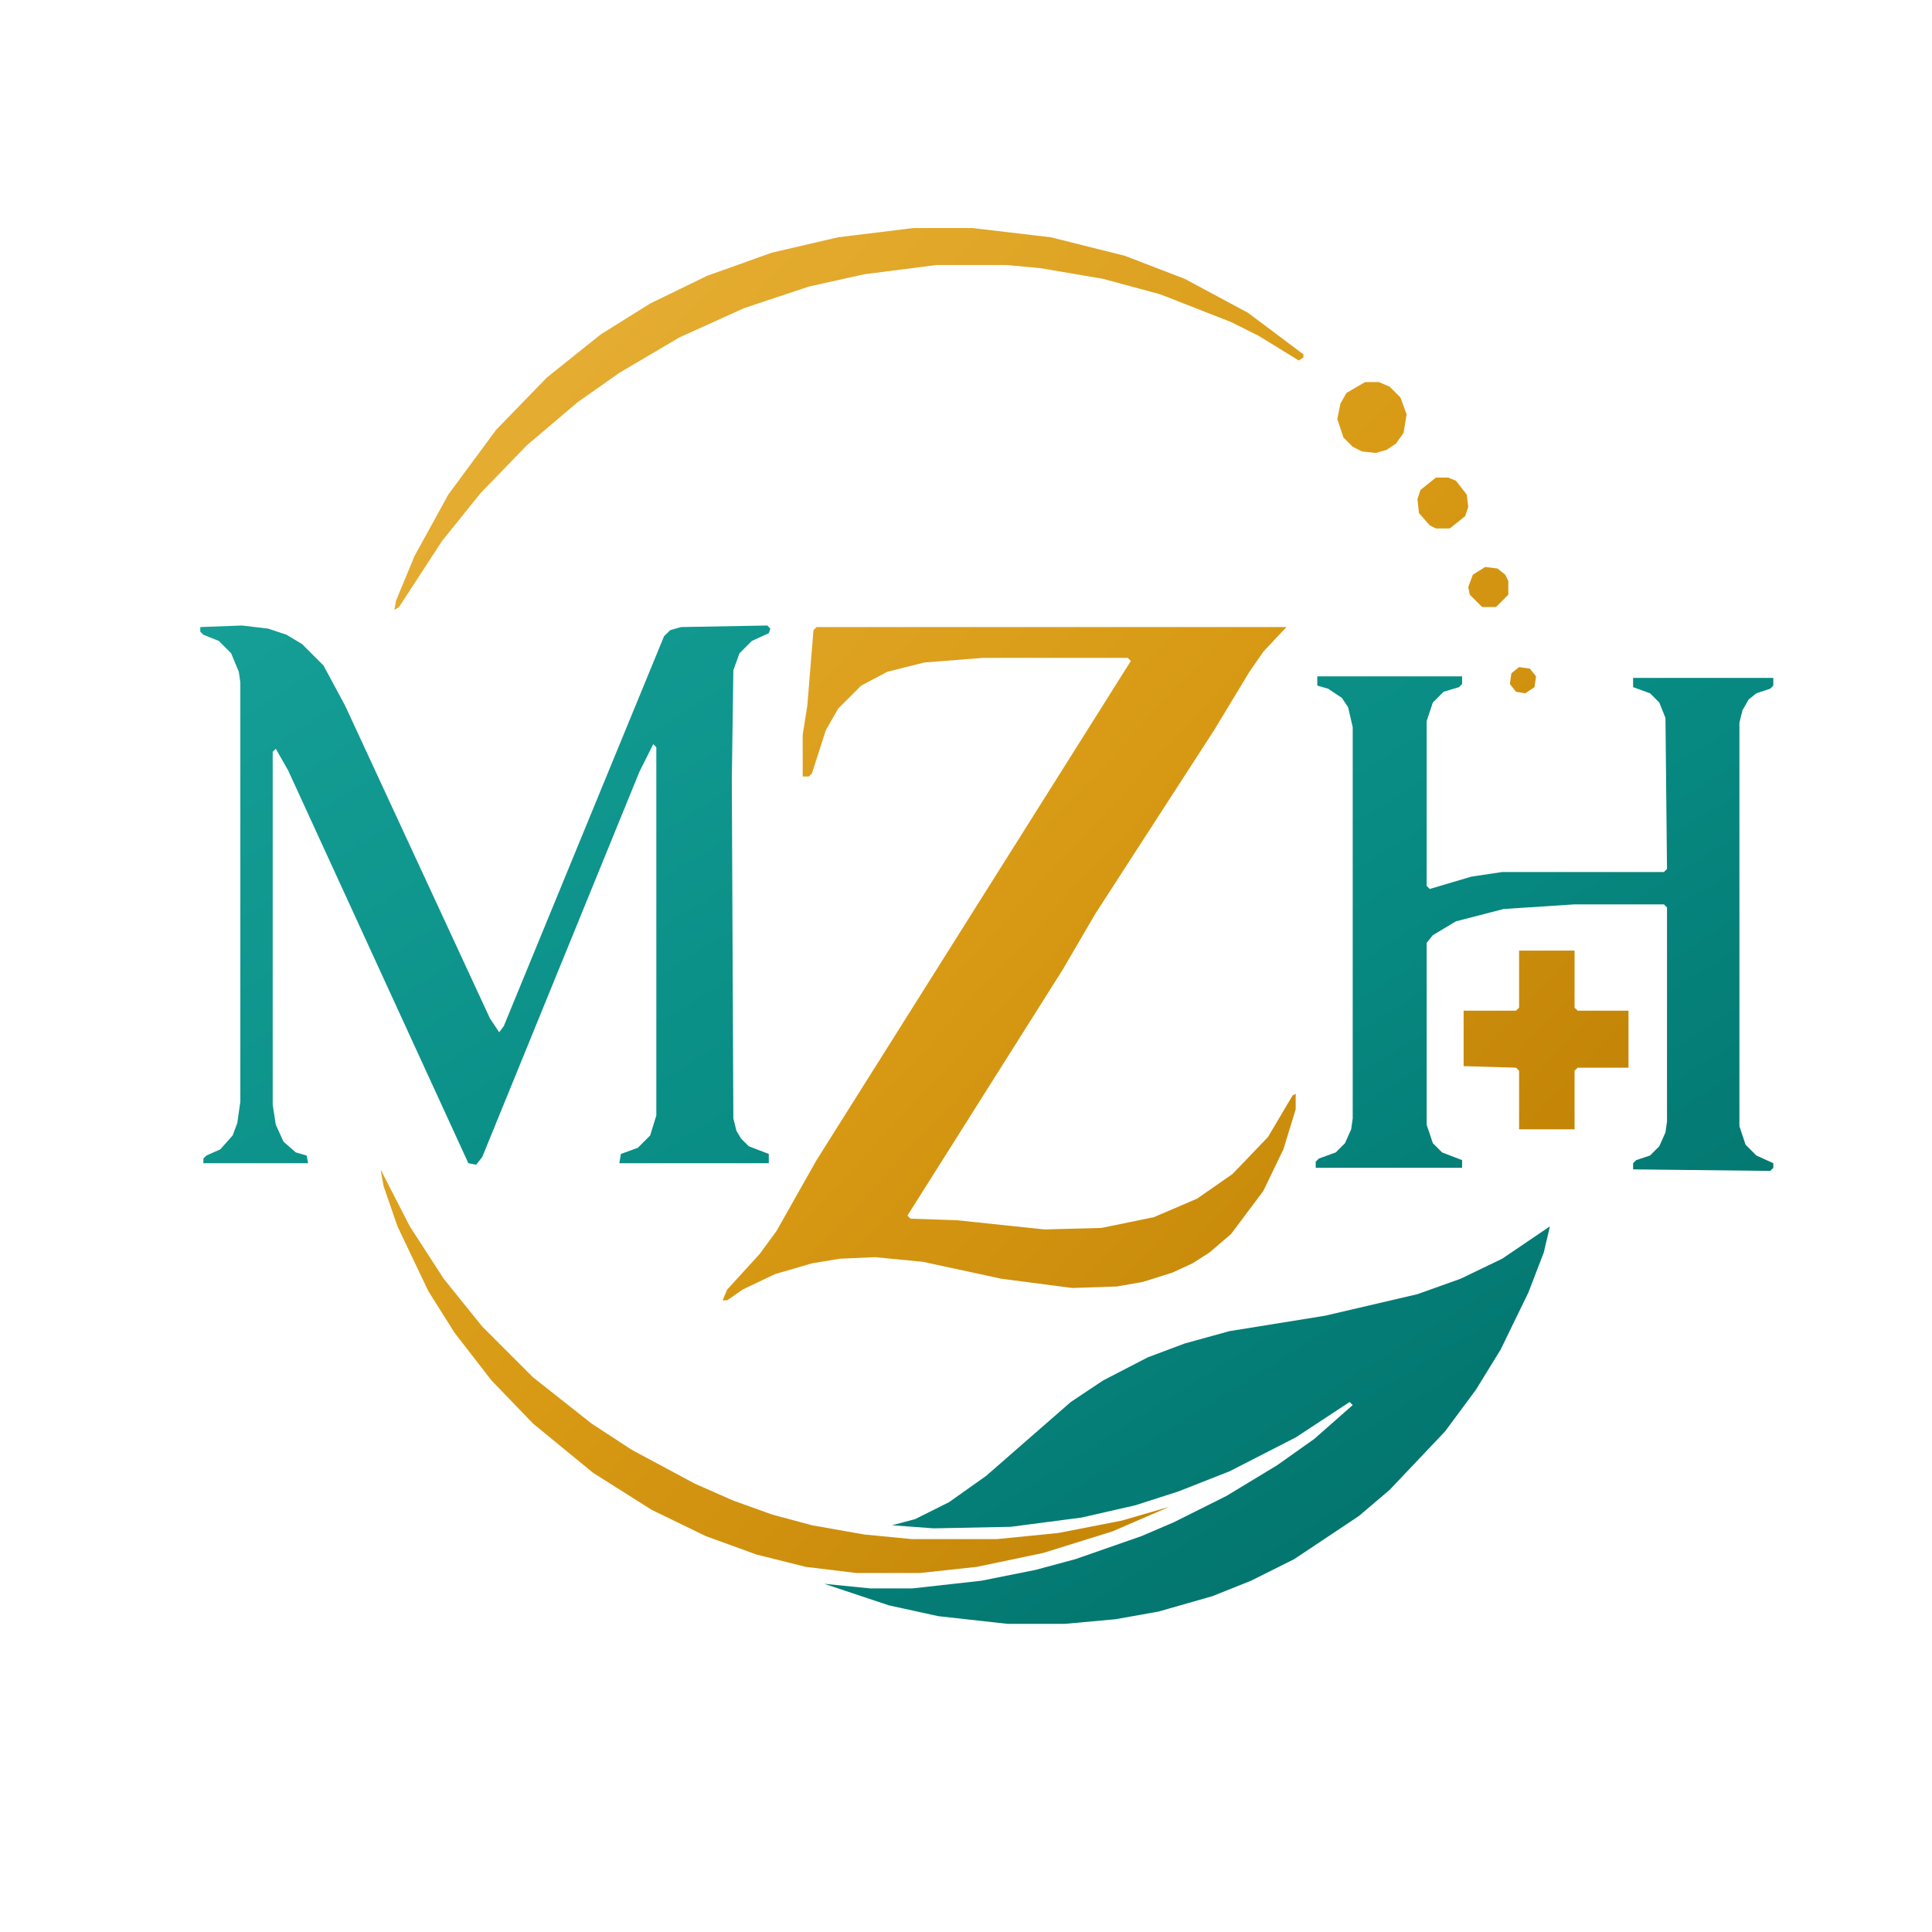
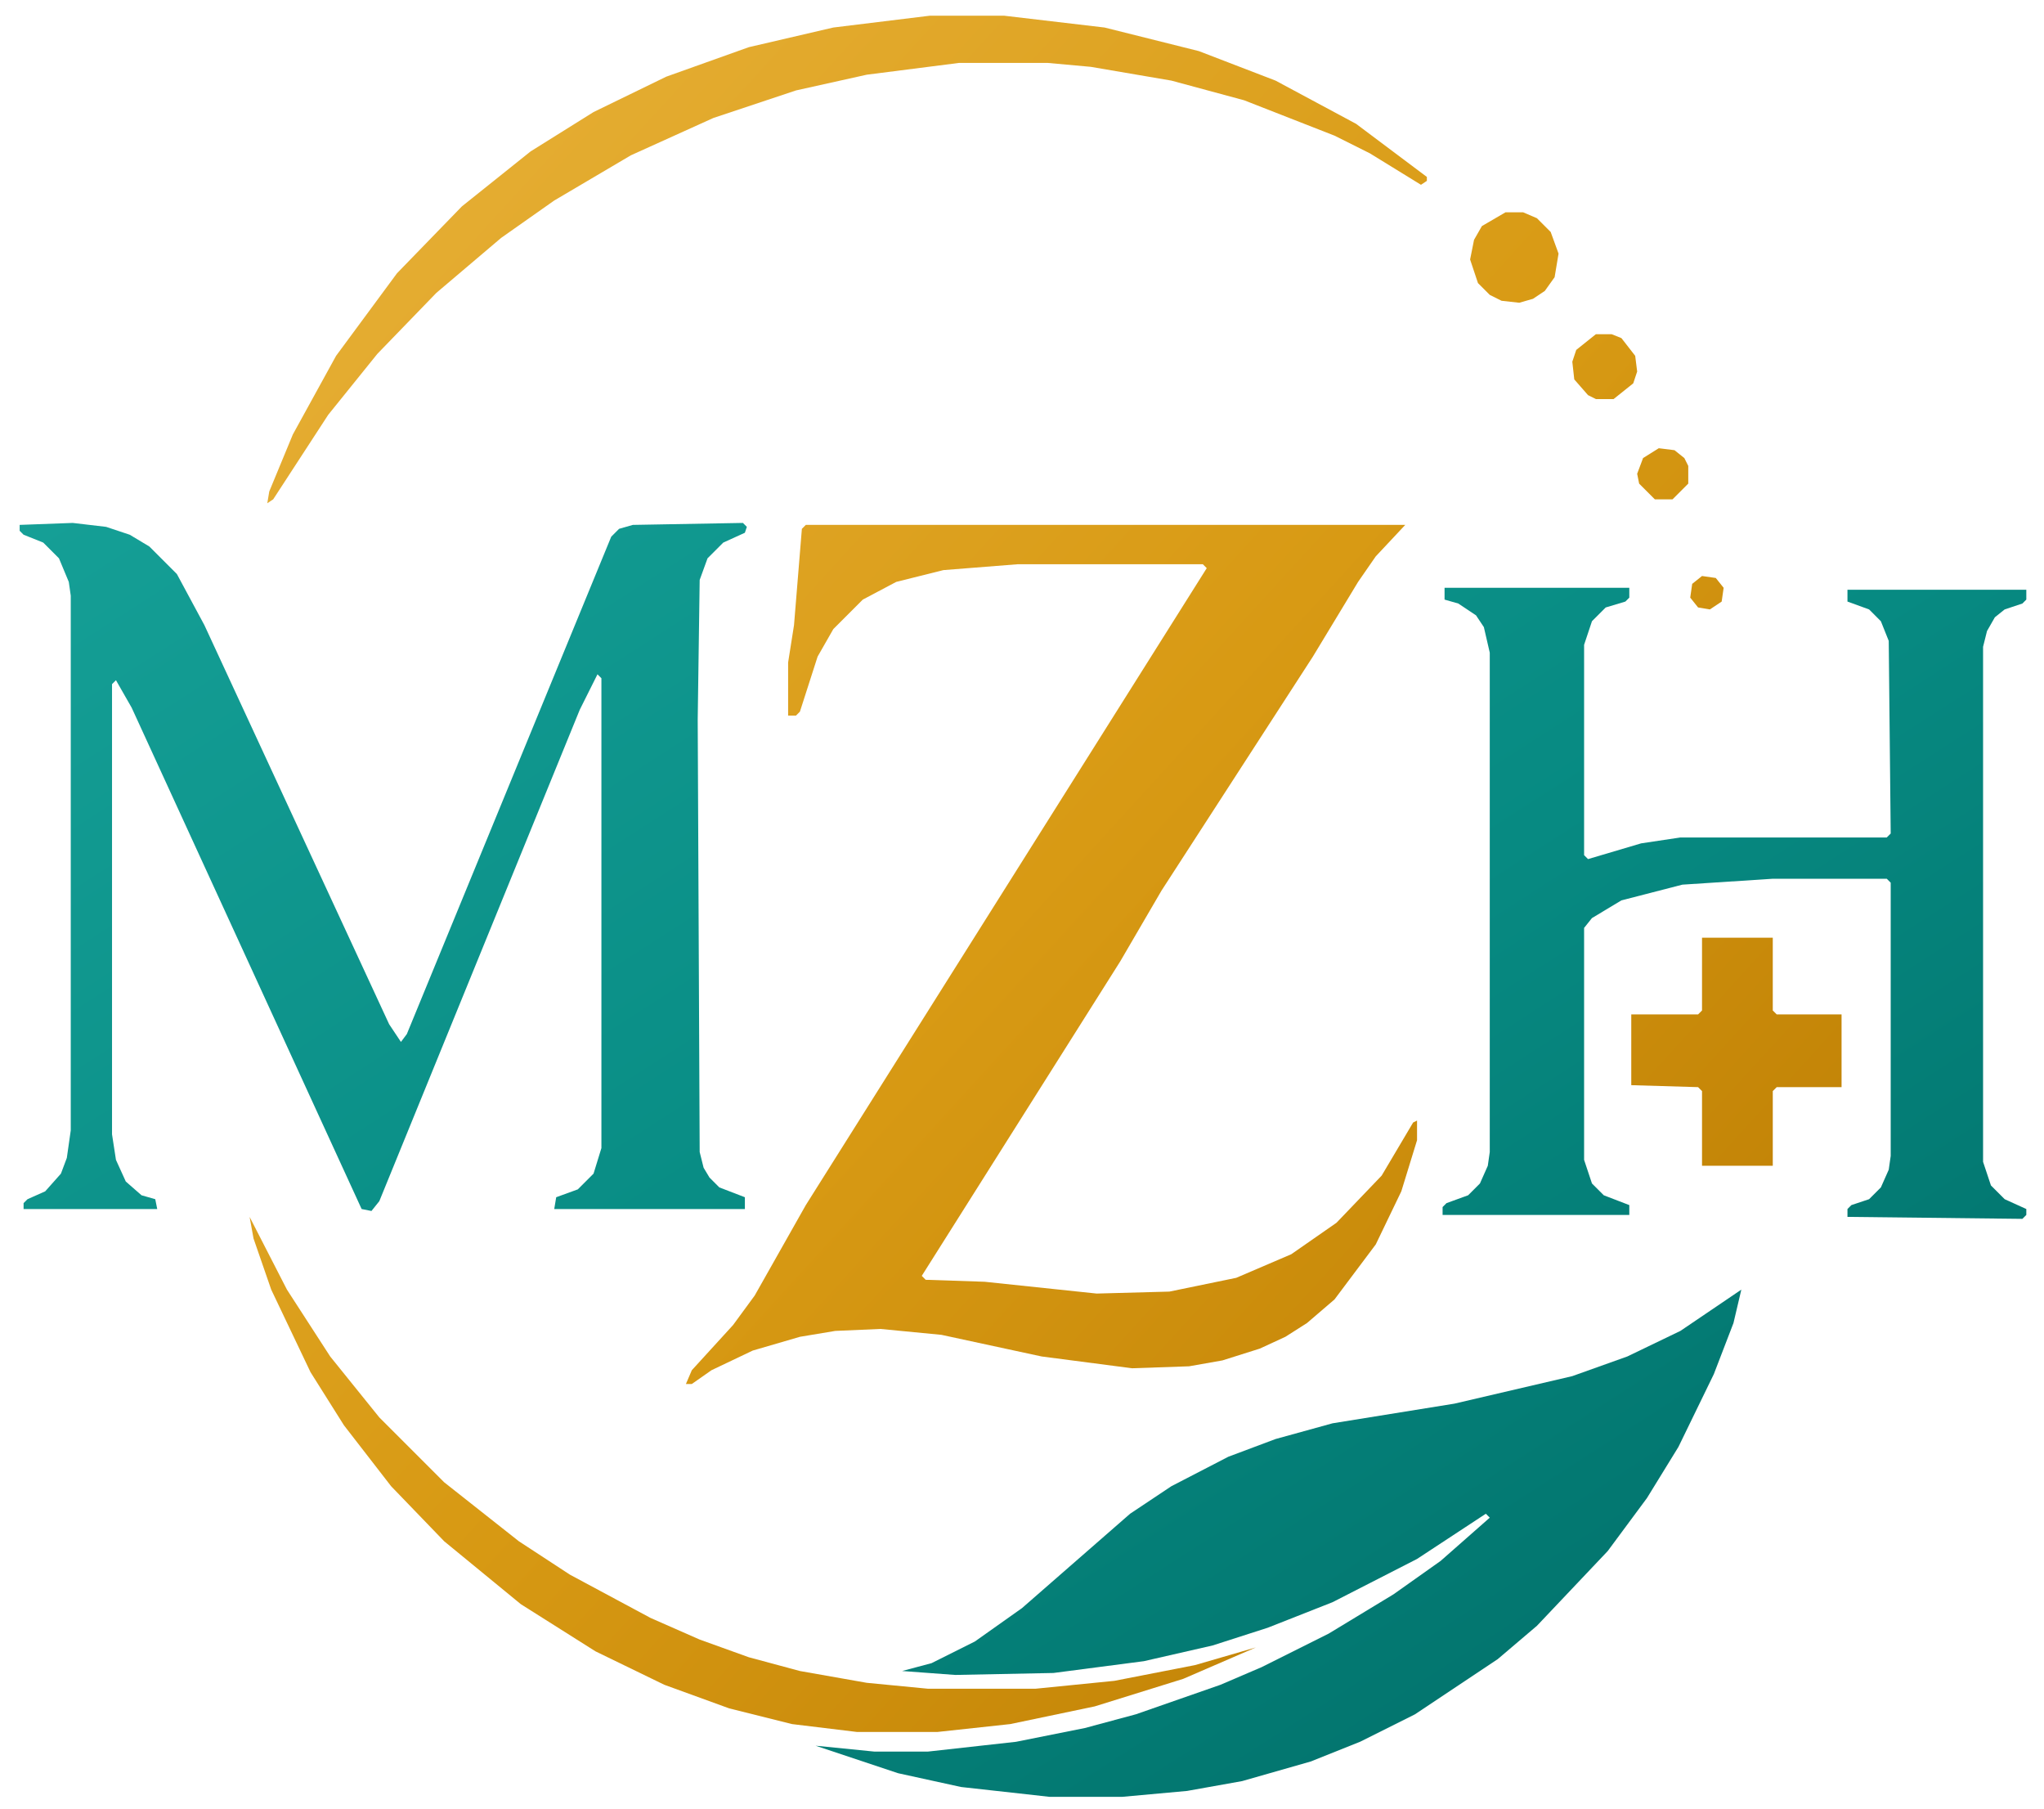
- <svg xmlns="http://www.w3.org/2000/svg" width="1254" height="1254" viewBox="0 0 1254 1254">
+ <svg xmlns="http://www.w3.org/2000/svg" width="1040" height="920" viewBox="120 140 1040 920">
  <defs>
    <linearGradient id="goldGrad" x1="0%" y1="0%" x2="100%" y2="100%">
      <stop offset="0%" stop-color="#E8B23A" />
      <stop offset="50%" stop-color="#D89A14" />
      <stop offset="100%" stop-color="#B87900" />
    </linearGradient>
    <linearGradient id="tealGrad" x1="0%" y1="0%" x2="100%" y2="100%">
      <stop offset="0%" stop-color="#159F96" />
      <stop offset="50%" stop-color="#078A82" />
      <stop offset="100%" stop-color="#006A64" />
    </linearGradient>
  </defs>
  <g id="MZH-logo" fill-rule="evenodd" clip-rule="evenodd">
    <path id="teal-elements" d="M 1006 796 L 975 817 L 948 830 L 920 840 L 860 854 L 798 864 L 769 872 L 745 881 L 716 896 L 695 910 L 640 958 L 616 975 L 594 986 L 579 990 L 606 992 L 656 991 L 702 985 L 737 977 L 765 968 L 798 955 L 841 933 L 876 910 L 878 912 L 853 934 L 829 951 L 796 971 L 762 988 L 741 997 L 698 1012 L 672 1019 L 637 1026 L 592 1031 L 565 1031 L 535 1028 L 577 1042 L 609 1049 L 654 1054 L 691 1054 L 724 1051 L 752 1046 L 787 1036 L 812 1026 L 840 1012 L 882 984 L 902 967 L 938 929 L 958 902 L 974 876 L 992 839 L 1002 813 Z M 855 439 L 855 445 L 862 447 L 871 453 L 875 459 L 878 472 L 878 726 L 877 733 L 873 742 L 867 748 L 856 752 L 854 754 L 854 758 L 949 758 L 949 753 L 936 748 L 930 742 L 926 730 L 926 612 L 930 607 L 945 598 L 976 590 L 1022 587 L 1080 587 L 1082 589 L 1082 728 L 1081 735 L 1077 744 L 1071 750 L 1062 753 L 1060 755 L 1060 759 L 1149 760 L 1151 758 L 1151 755 L 1140 750 L 1133 743 L 1129 731 L 1129 469 L 1131 461 L 1135 454 L 1140 450 L 1149 447 L 1151 445 L 1151 440 L 1060 440 L 1060 446 L 1071 450 L 1077 456 L 1081 466 L 1082 564 L 1080 566 L 975 566 L 955 569 L 928 577 L 926 575 L 926 468 L 930 456 L 937 449 L 947 446 L 949 444 L 949 439 Z M 130 407 L 130 410 L 132 412 L 142 416 L 150 424 L 155 436 L 156 443 L 156 715 L 154 729 L 151 737 L 143 746 L 134 750 L 132 752 L 132 755 L 200 755 L 199 750 L 192 748 L 184 741 L 179 730 L 177 717 L 177 488 L 179 486 L 187 500 L 304 755 L 309 756 L 313 751 L 415 501 L 424 483 L 426 485 L 426 724 L 422 737 L 414 745 L 403 749 L 402 755 L 499 755 L 499 749 L 486 744 L 481 739 L 478 734 L 476 726 L 475 506 L 476 435 L 480 424 L 488 416 L 499 411 L 500 408 L 498 406 L 442 407 L 435 409 L 431 413 L 327 666 L 324 670 L 318 661 L 224 458 L 210 432 L 196 418 L 186 412 L 174 408 L 157 406 Z" fill="url(#tealGrad)" />
    <path id="gold-elements" d="M 247 759 L 249 770 L 258 796 L 278 838 L 295 865 L 319 896 L 346 924 L 385 956 L 423 980 L 458 997 L 491 1009 L 523 1017 L 556 1021 L 597 1021 L 634 1017 L 677 1008 L 722 994 L 759 978 L 728 987 L 687 995 L 647 999 L 592 999 L 561 996 L 527 990 L 501 983 L 476 974 L 451 963 L 410 941 L 384 924 L 346 894 L 313 861 L 288 830 L 266 796 Z M 986 617 L 986 654 L 984 656 L 950 656 L 950 692 L 984 693 L 986 695 L 986 733 L 1022 733 L 1022 695 L 1024 693 L 1057 693 L 1057 656 L 1024 656 L 1022 654 L 1022 617 Z M 986 433 L 981 437 L 980 444 L 984 449 L 990 450 L 996 446 L 997 439 L 993 434 Z M 530 407 L 528 409 L 524 458 L 521 477 L 521 504 L 525 504 L 527 502 L 536 474 L 544 460 L 559 445 L 576 436 L 600 430 L 638 427 L 732 427 L 734 429 L 530 753 L 504 799 L 493 814 L 472 837 L 469 844 L 472 844 L 482 837 L 503 827 L 527 820 L 545 817 L 568 816 L 599 819 L 650 830 L 696 836 L 725 835 L 742 832 L 761 826 L 774 820 L 785 813 L 799 801 L 820 773 L 833 746 L 841 720 L 841 710 L 839 711 L 823 738 L 800 762 L 777 778 L 749 790 L 715 797 L 678 798 L 621 792 L 591 791 L 589 789 L 690 629 L 711 593 L 788 474 L 811 436 L 820 423 L 835 407 Z M 964 368 L 956 373 L 953 381 L 954 386 L 962 394 L 971 394 L 979 386 L 979 377 L 977 373 L 972 369 Z M 932 310 L 922 318 L 920 324 L 921 333 L 928 341 L 932 343 L 941 343 L 951 335 L 953 329 L 952 321 L 945 312 L 940 310 Z M 886 248 L 874 255 L 870 262 L 868 272 L 872 284 L 878 290 L 884 293 L 893 294 L 900 292 L 906 288 L 911 281 L 913 269 L 909 258 L 902 251 L 895 248 Z M 846 230 L 810 203 L 769 181 L 730 166 L 682 154 L 631 148 L 593 148 L 544 154 L 501 164 L 459 179 L 422 197 L 390 217 L 355 245 L 322 279 L 291 321 L 269 361 L 257 390 L 256 396 L 259 394 L 287 351 L 312 320 L 342 289 L 375 261 L 402 242 L 441 219 L 483 200 L 525 186 L 561 178 L 608 172 L 653 172 L 675 174 L 716 181 L 753 191 L 799 209 L 817 218 L 843 234 L 846 232 Z" fill="url(#goldGrad)" />
  </g>
</svg>
